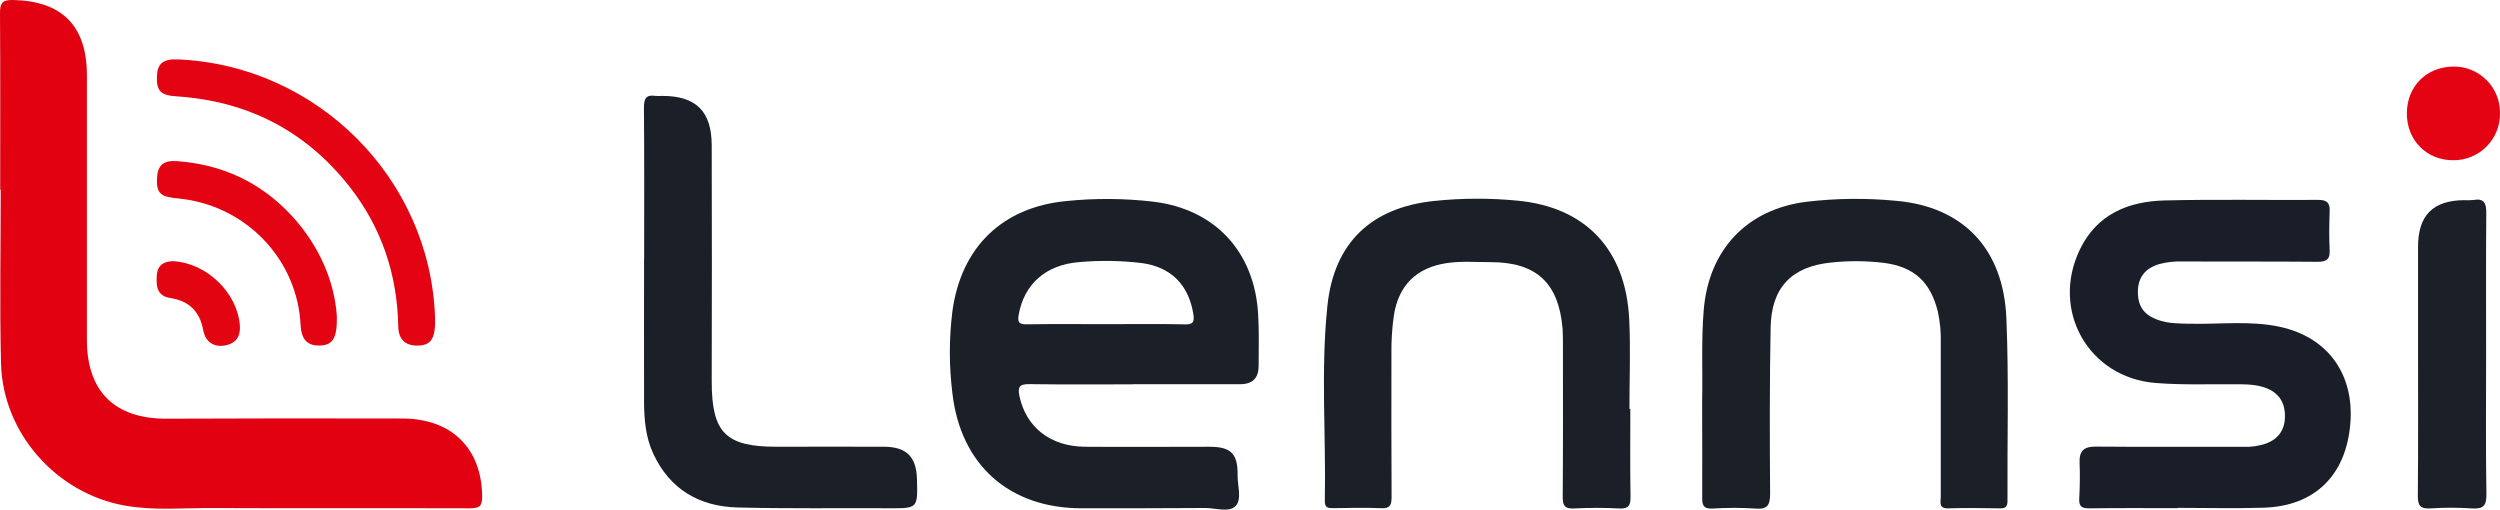
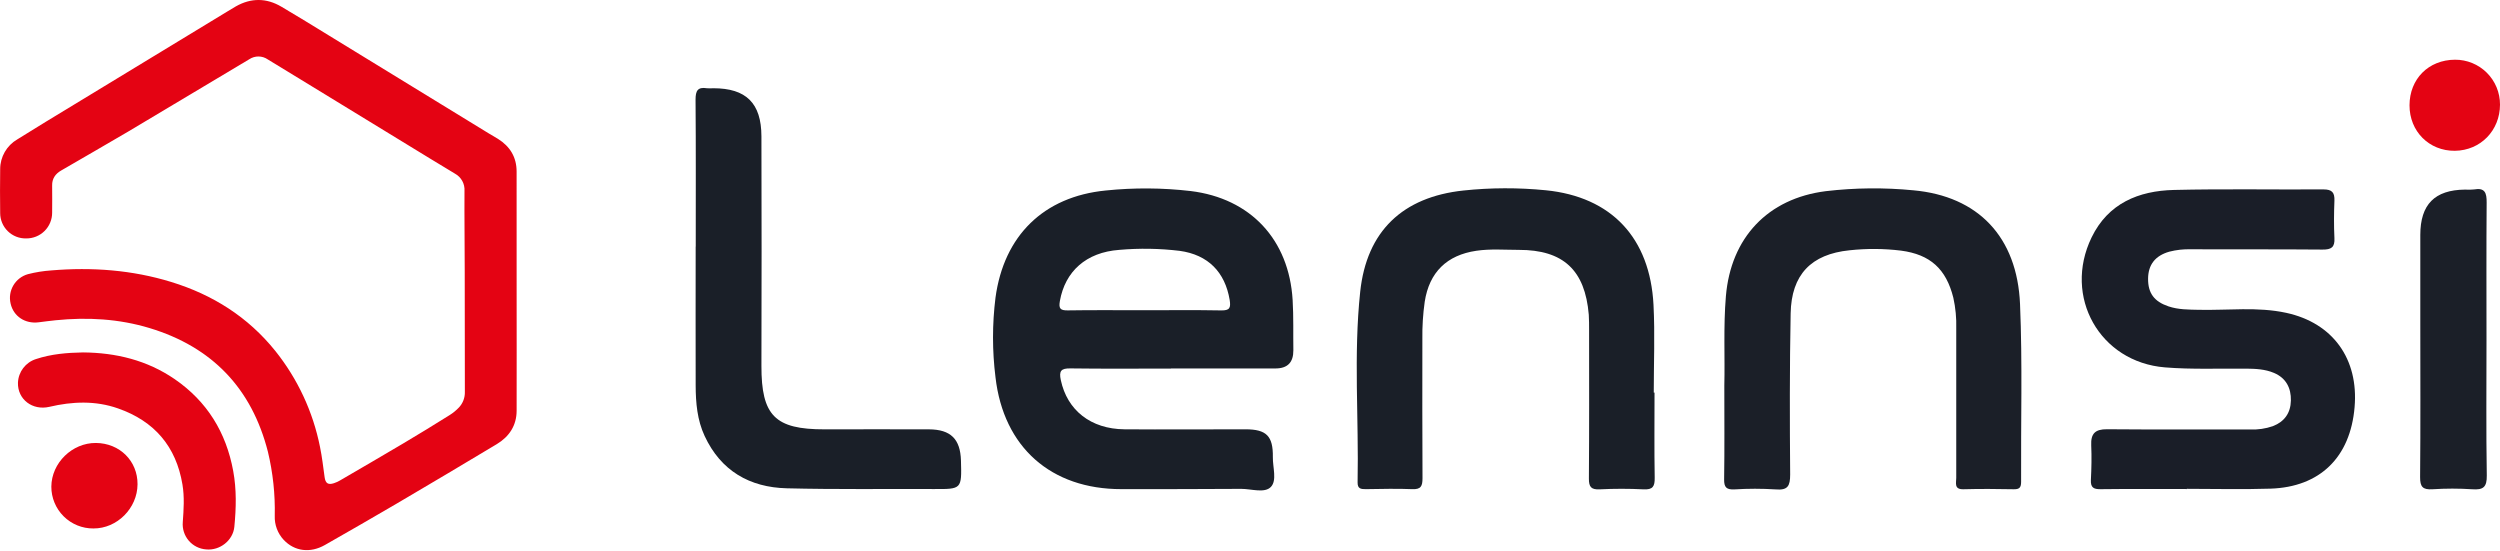
- <svg xmlns="http://www.w3.org/2000/svg" viewBox="0 0 1115.76 227.43">
+ <svg xmlns="http://www.w3.org/2000/svg" viewBox="0 0 1281.14 281.92">
  <defs>
-     <style>.cls-1{fill:#e10110;}.cls-2{fill:#1a1e28;}.cls-3{fill:#1b1f28;}.cls-4{fill:#1a1f28;}.cls-5{fill:#e30312;}.cls-6{fill:#e40313;}.cls-7{fill:#e30412;}</style>
+     <style>.cls-1{fill:#1a1e28;}.cls-2{fill:#1b1f28;}.cls-3{fill:#1a1f28;}.cls-4{fill:#e40313;}</style>
  </defs>
  <g id="Capa_2" data-name="Capa 2">
    <g id="Capa_1-2" data-name="Capa 1">
-       <path class="cls-1" d="M.09,84.66C.09,58.44.18,32.22,0,6,0,1.59.8-.09,5.73,0c21.86.41,33,11.46,33.05,33.41q0,59.16,0,118.31c0,23.05,12.52,35.24,35.58,35.14q52.65-.23,105.29-.08c22.06.08,35.29,13.43,35.55,34.72.06,4.76-1.62,5.37-5.72,5.36-38.25-.13-76.5.07-114.75-.12-13-.06-26,1.21-39-1.09C25.12,220.2,1.21,193.27.45,162.14-.18,136.33.32,110.49.32,84.66Z" />
-       <path class="cls-2" d="M972.06,226.79c-13.21,0-26.43-.1-39.64.08-3.27,0-4.62-.78-4.45-4.23.28-5.32.39-10.66.16-16s1.83-7.37,7.26-7.32c21.88.19,43.77.05,65.66.1a28.23,28.23,0,0,0,10.46-1.52c5.32-2.06,8.15-6,8.28-11.76s-2.2-10.34-7.79-12.7c-4.07-1.72-8.41-1.91-12.76-1.95-12.42-.12-24.89.43-37.24-.57-30-2.43-46.85-32.47-33.72-59.62,7.6-15.7,21.59-21.45,37.83-21.84,22.86-.56,45.75-.1,68.62-.25,3.94,0,5.19,1.41,5,5.2-.21,5.71-.27,11.44,0,17.14.24,4.31-1.5,5.32-5.5,5.29-20.12-.17-40.23-.07-60.34-.14a35.31,35.31,0,0,0-10,1.1c-6.52,1.86-9.7,6-9.75,12.41,0,6.62,2.79,10.47,9.33,12.69,4.56,1.55,9.28,1.48,14,1.59,13.37.3,26.87-1.49,40.09,1.38,21.45,4.67,33.27,21.23,31.39,43.33-1.95,23-15.86,36.65-38.6,37.39-12.81.41-25.64.07-38.45.07Z" />
-       <path class="cls-3" d="M759.67,179.31c.32-13-.45-27,.71-41,2.25-26.85,19.21-44.93,45.92-48.27a187.81,187.81,0,0,1,40.15-.4c29.72,2.68,47.66,21.37,49,52.26,1.15,27.16.35,54.41.5,81.62,0,2.58-.81,3.42-3.38,3.36-7.69-.15-15.39-.23-23.07,0-4.42.11-3.33-2.87-3.33-5.21q0-34.31,0-68.62a57.66,57.66,0,0,0-1.33-14.09c-3.31-13.18-10.55-19.86-24-21.63a103.49,103.49,0,0,0-23.6-.16c-17.66,1.76-26.7,11.21-27,29-.47,24.63-.42,49.29-.23,73.93,0,5.26-1,7.36-6.7,6.87a145.51,145.51,0,0,0-18.91,0c-3.58.15-4.76-.89-4.7-4.61C759.79,208.3,759.67,194.3,759.67,179.31Z" />
-       <path class="cls-4" d="M727.62,182.51c0,13-.14,26,.09,39.05.07,4-.82,5.62-5.15,5.37-6.69-.37-13.42-.33-20.11,0-3.93.18-5-1.12-5-5,.17-22.68.1-45.37.09-68.05,0-2.37,0-4.75-.15-7.1-1.71-20.51-11.7-29.8-32.13-29.78-6.5,0-13-.55-19.5.41-13.52,2-21.58,9.87-23.67,23.38a109.8,109.8,0,0,0-1.09,17.1c0,21.3-.08,42.6.07,63.91,0,3.69-.72,5.23-4.8,5-7.08-.32-14.19-.08-21.3,0-2.21,0-3.76-.18-3.7-3.1.59-29.17-1.9-58.45,1.19-87.5,3-27.88,19.54-43.52,47.38-46.49a185.29,185.29,0,0,1,37.82-.12c30.19,3,47.87,21.92,49.45,52.65.68,13.38.11,26.82.11,40.23Z" />
-       <path class="cls-4" d="M287.49,115.49c0-22.48.1-45-.1-67.45,0-4.08,1-5.9,5.19-5.24a19.35,19.35,0,0,0,2.95,0c15.08,0,22.07,6.8,22.11,22.07q.14,52.67,0,105.33c0,22.89,6.19,29.22,29,29.18,16,0,31.95-.07,47.93,0,10,.06,14.4,4.47,14.67,14.38.37,13.17.37,13.13-12.54,13.07-22.49-.1-45,.22-67.45-.34-17.07-.43-30.25-8-37.69-24-3.4-7.32-4.08-15.18-4.11-23.09-.07-21.3,0-42.6,0-63.91Z" />
-       <path class="cls-3" d="M1109.56,158.47c0,20.69-.21,41.38.14,62.07.09,5.41-1.62,6.73-6.67,6.36a138.12,138.12,0,0,0-18.31,0c-4.42.27-5.67-1.12-5.63-5.58.21-23.84.09-47.68.09-71.52q0-19.8,0-39.6c0-14.07,6.59-20.72,20.52-20.87a25.82,25.82,0,0,0,4.13-.07c5-.9,5.84,1.55,5.8,6C1109.46,116.31,1109.57,137.39,1109.56,158.47Z" />
-       <path class="cls-5" d="M194.16,141.58c.33,9.52-1.75,12.75-8.16,12.66-5.28-.08-8.16-2.94-8.26-8.56-.42-23.23-7.47-44.21-21.82-62.47C136.32,58.27,110.38,45.08,78.78,43c-6.91-.45-9-2.28-8.75-8.87.17-5.77,2.79-7.89,9.37-7.62C141.57,29.15,192,79.7,194.16,141.58Z" />
-       <path class="cls-5" d="M150.33,140.9c.27,10.12-1.92,13.11-7.44,13.31-5.71.2-8.4-2.65-8.74-9.28C132.71,116.68,111.28,93.29,82.94,89c-1.75-.27-3.52-.46-5.28-.65-6.36-.71-8-2.68-7.54-9.35.32-5.16,2.89-7.5,8.73-7.09,20.33,1.45,37.63,9.46,51.49,24.53C142.67,109.88,149.24,125.77,150.33,140.9Z" />
-       <path class="cls-6" d="M1115.76,50.3A20.69,20.69,0,0,1,1095,71.51c-11.91.12-20.85-8.87-20.81-20.91s8.69-20.82,20.88-20.9A20.55,20.55,0,0,1,1115.76,50.3Z" />
-       <path class="cls-7" d="M77.46,116.57c15.13,1,28.36,14.18,29.58,28.47.42,4.85-1.52,8.06-6.31,9.07-5.14,1.09-9-1.43-10-6.61-1.5-8.39-6.28-13.2-14.67-14.48-6.19-.94-6.41-5.59-6.07-10.26C70.39,117.68,74,116.55,77.46,116.57Z" />
-       <path class="cls-4" d="M561.5,140c-1.66-27.73-19.32-46.7-46.83-50a178.8,178.8,0,0,0-39-.25c-28.52,2.81-46.75,20.74-50.61,49.17a147.37,147.37,0,0,0,0,36.59c3.69,32.12,25.5,51.37,57.79,51.34,18.34,0,36.68,0,55-.13,4.66,0,10.71,2.12,13.61-.89s.82-9,.89-13.68c.14-9.68-2.93-12.74-12.55-12.76-18.54,0-37.08.14-55.61,0-15.5-.14-26.27-8.79-29.2-22.58-.89-4.2.07-5.43,4.42-5.37,15.38.22,30.76.09,46.14.09v-.06c16,0,31.94,0,47.91,0,5.74,0,8.31-2.85,8.28-8.37C561.72,155.41,562,147.7,561.5,140Zm-32.85,4.75c-11.83-.23-23.66-.08-35.48-.08-11.63,0-23.26-.12-34.89.07-3.52.05-4.24-.87-3.62-4.35,2.41-13.49,12-22.31,27.22-23.43a134,134,0,0,1,27.74.45c13,1.76,20.81,9.71,22.94,22.55C533.17,143.65,532.59,144.87,528.65,144.79Z" />
+       <path class="cls-1" d="M1120.73,250.61c-14.75,0-29.5-.11-44.24.08-3.66.05-5.17-.86-5-4.72.3-5.93.43-11.89.17-17.82s2-8.23,8.1-8.18c24.43.22,48.87.06,73.3.12a31.58,31.58,0,0,0,11.68-1.7c5.94-2.3,9.1-6.72,9.24-13.13s-2.46-11.54-8.69-14.17c-4.55-1.92-9.39-2.13-14.25-2.18-13.86-.13-27.79.48-41.57-.64-33.49-2.71-52.3-36.25-37.64-66.56,8.48-17.52,24.1-23.93,42.23-24.37,25.52-.62,51.06-.11,76.6-.28,4.4,0,5.79,1.58,5.63,5.8-.25,6.38-.31,12.78,0,19.14.27,4.81-1.68,5.94-6.14,5.9-22.45-.19-44.91-.07-67.36-.15a39.81,39.81,0,0,0-11.11,1.22c-7.27,2.08-10.82,6.7-10.88,13.85-.06,7.39,3.12,11.7,10.42,14.17,5.09,1.73,10.35,1.66,15.64,1.78,14.93.33,30-1.66,44.76,1.55,23.94,5.2,37.14,23.69,35,48.36-2.17,25.62-17.71,40.91-43.09,41.73-14.29.47-28.61.09-42.92.09Z" />
+       <path class="cls-2" d="M883.64,197.61c.36-14.52-.51-30.15.8-45.76,2.5-30,21.44-50.16,51.25-53.89a209.91,209.91,0,0,1,44.82-.44c33.18,3,53.21,23.86,54.67,58.34,1.28,30.32.38,60.73.55,91.11,0,2.88-.9,3.81-3.77,3.75-8.58-.16-17.17-.25-25.75,0-4.94.13-3.72-3.2-3.72-5.81q-.06-38.3,0-76.6a64,64,0,0,0-1.49-15.72c-3.68-14.72-11.77-22.18-26.84-24.16a115,115,0,0,0-26.35-.17c-19.71,2-29.8,12.51-30.18,32.34-.53,27.51-.47,55-.25,82.54,0,5.87-1.16,8.21-7.48,7.66a165.37,165.37,0,0,0-21.12,0c-4,.17-5.3-1-5.24-5.15C883.78,230,883.64,214.34,883.64,197.61Z" />
+       <path class="cls-3" d="M847.87,201.18c0,14.53-.16,29.06.09,43.59.08,4.44-.91,6.27-5.75,6a221.19,221.19,0,0,0-22.45,0c-4.38.2-5.55-1.25-5.52-5.55.19-25.32.11-50.64.1-76,0-2.65,0-5.3-.16-7.93-1.91-22.89-13.07-33.27-35.88-33.24-7.25,0-14.5-.61-21.76.46-15.09,2.22-24.09,11-26.43,26.09a123.08,123.08,0,0,0-1.21,19.09c0,23.78-.09,47.56.07,71.34,0,4.12-.8,5.85-5.35,5.64-7.91-.35-15.85-.09-23.77,0-2.47,0-4.2-.21-4.14-3.47.66-32.56-2.12-65.24,1.33-97.67,3.3-31.12,21.81-48.58,52.89-51.9a206.86,206.86,0,0,1,42.22-.13c33.7,3.36,53.44,24.46,55.2,58.77.76,14.93.13,29.94.13,44.91Z" />
+       <path class="cls-3" d="M356.54,126.37c0-25.1.11-50.2-.1-75.3,0-4.55,1.08-6.59,5.79-5.85a21.35,21.35,0,0,0,3.3,0c16.82,0,24.62,7.59,24.67,24.64q.17,58.79,0,117.58c-.05,25.55,6.91,32.62,32.36,32.58,17.84,0,35.67-.08,53.51,0,11.16.06,16.07,5,16.38,16,.41,14.7.41,14.66-14,14.59-25.1-.11-50.21.26-75.29-.38-19-.48-33.76-8.94-42.07-26.82-3.8-8.17-4.55-16.94-4.59-25.77-.08-23.78,0-47.56,0-71.34Z" />
+       <path class="cls-2" d="M1274.22,174.35c0,23.09-.23,46.19.15,69.28.1,6-1.8,7.51-7.43,7.1a155.06,155.06,0,0,0-20.45,0c-4.93.3-6.33-1.25-6.29-6.23.24-26.61.11-53.22.1-79.84q0-22.1,0-44.21c0-15.7,7.36-23.12,22.91-23.29a28.3,28.3,0,0,0,4.61-.08c5.59-1,6.52,1.74,6.48,6.67C1274.11,127.27,1274.23,150.81,1274.22,174.35Z" />
+       <path class="cls-4" d="M1281.14,53.59c0,13.29-10,23.55-23.14,23.68s-23.27-9.9-23.23-23.35,9.71-23.24,23.3-23.32A22.92,22.92,0,0,1,1281.14,53.59Z" />
+       <path class="cls-3" d="M662.42,153.77c-1.85-31-21.57-52.13-52.28-55.87a199.59,199.59,0,0,0-43.5-.28c-31.83,3.13-52.19,23.15-56.49,54.89a164.72,164.72,0,0,0,0,40.85c4.12,35.85,28.47,57.34,64.52,57.3,20.47,0,40.94,0,61.41-.14,5.2,0,12,2.36,15.2-1s.91-10.05,1-15.27c.16-10.82-3.27-14.23-14-14.25-20.69,0-41.38.16-62.07,0-17.3-.16-29.32-9.82-32.59-25.21-1-4.68.08-6.07,4.93-6,17.17.24,34.34.09,51.51.09v-.06c17.83,0,35.66,0,53.48,0,6.4,0,9.28-3.18,9.25-9.34C662.66,170.93,662.93,162.32,662.42,153.77Zm-36.67,5.3c-13.2-.25-26.41-.09-39.61-.09-13,0-26-.13-38.94.08-3.93.06-4.74-1-4.05-4.86,2.69-15.06,13.35-24.9,30.4-26.15a149.8,149.8,0,0,1,31,.5c14.51,2,23.22,10.85,25.61,25.17C630.8,157.8,630.15,159.16,625.75,159.07Z" />
+       <path class="cls-4" d="M264.75,149c0,20.48.06,40.95,0,61.43,0,7.62-3.79,13.33-10.17,17.17Q229.07,242.92,203.41,258,185,268.77,166.53,279.27c-7.57,4.32-15.61,3.28-21.16-2.63a17.08,17.08,0,0,1-4.57-12.24,128.62,128.62,0,0,0-3.51-32.9C129,199,108.71,177.83,76.64,168.12c-15.73-4.76-31.87-5.65-48.17-4-2.91.29-5.81.69-8.71,1.05-6.92.87-12.86-3.1-14.32-9.58a12.64,12.64,0,0,1,8.87-15.09,65.51,65.51,0,0,1,11.93-1.92c20.86-1.75,41.45-.25,61.53,5.92,21.2,6.52,39.29,17.9,53.29,35.31A114.52,114.52,0,0,1,164,229.09c1.05,5.09,1.63,10.29,2.35,15.44.43,3.13,1.75,4.07,4.77,3.09a15.73,15.73,0,0,0,3.05-1.37c10.88-6.34,21.78-12.66,32.61-19.09q11.93-7.09,23.67-14.46a24.6,24.6,0,0,0,4.77-3.92,11.2,11.2,0,0,0,3-8q0-31-.07-61.9c0-13.67-.21-27.34-.12-41A9.4,9.4,0,0,0,233.17,89c-4.36-2.64-8.74-5.27-13.09-7.93L159.81,44.23q-11.3-6.9-22.6-13.79a8.42,8.42,0,0,0-9.44-.09Q96.66,49,65.46,67.56c-11.34,6.72-22.82,13.2-34.19,19.86-2.86,1.68-4.63,4.1-4.55,7.68.1,4.62,0,9.25,0,13.88a13.14,13.14,0,0,1-13.33,13.2,13,13,0,0,1-13.3-13c-.07-7.5-.14-15,0-22.5A17.63,17.63,0,0,1,8.88,71.42c9.69-6.06,19.47-12,29.24-17.91q39.24-23.86,78.51-47.7c1.41-.86,2.81-1.73,4.24-2.54,7.81-4.42,15.66-4.36,23.34.17,8.2,4.82,16.3,9.83,24.41,14.79q40.83,25,81.63,50c1.63,1,3.31,1.91,4.93,2.93,6.19,3.87,9.56,9.39,9.56,16.77Q264.77,118.44,264.75,149Z" />
+       <path class="cls-4" d="M42.51,180.6c16.93.13,32.87,4,47,13.68,16.62,11.43,26.38,27.32,30,47.08,1.76,9.51,1.51,19.06.58,28.61-.68,7-7.45,12.26-14.42,11.58a12.91,12.91,0,0,1-12-14c.46-6.43.9-12.86-.17-19.25-3.24-19.53-14.42-32.5-33-39-11.57-4.07-23.42-3.59-35.23-.81-8.61,2-16.29-3.81-16.07-12.34a13.26,13.26,0,0,1,9.26-12.15C26.31,181.4,34.35,180.75,42.51,180.6Z" />
+       <path class="cls-4" d="M47.87,270.81a21.38,21.38,0,0,1-21.56-21.44C26.4,237.22,37,226.88,49.2,227s21.36,9.29,21.28,21.17C70.4,260.46,60,270.89,47.87,270.81Z" />
    </g>
  </g>
</svg>
